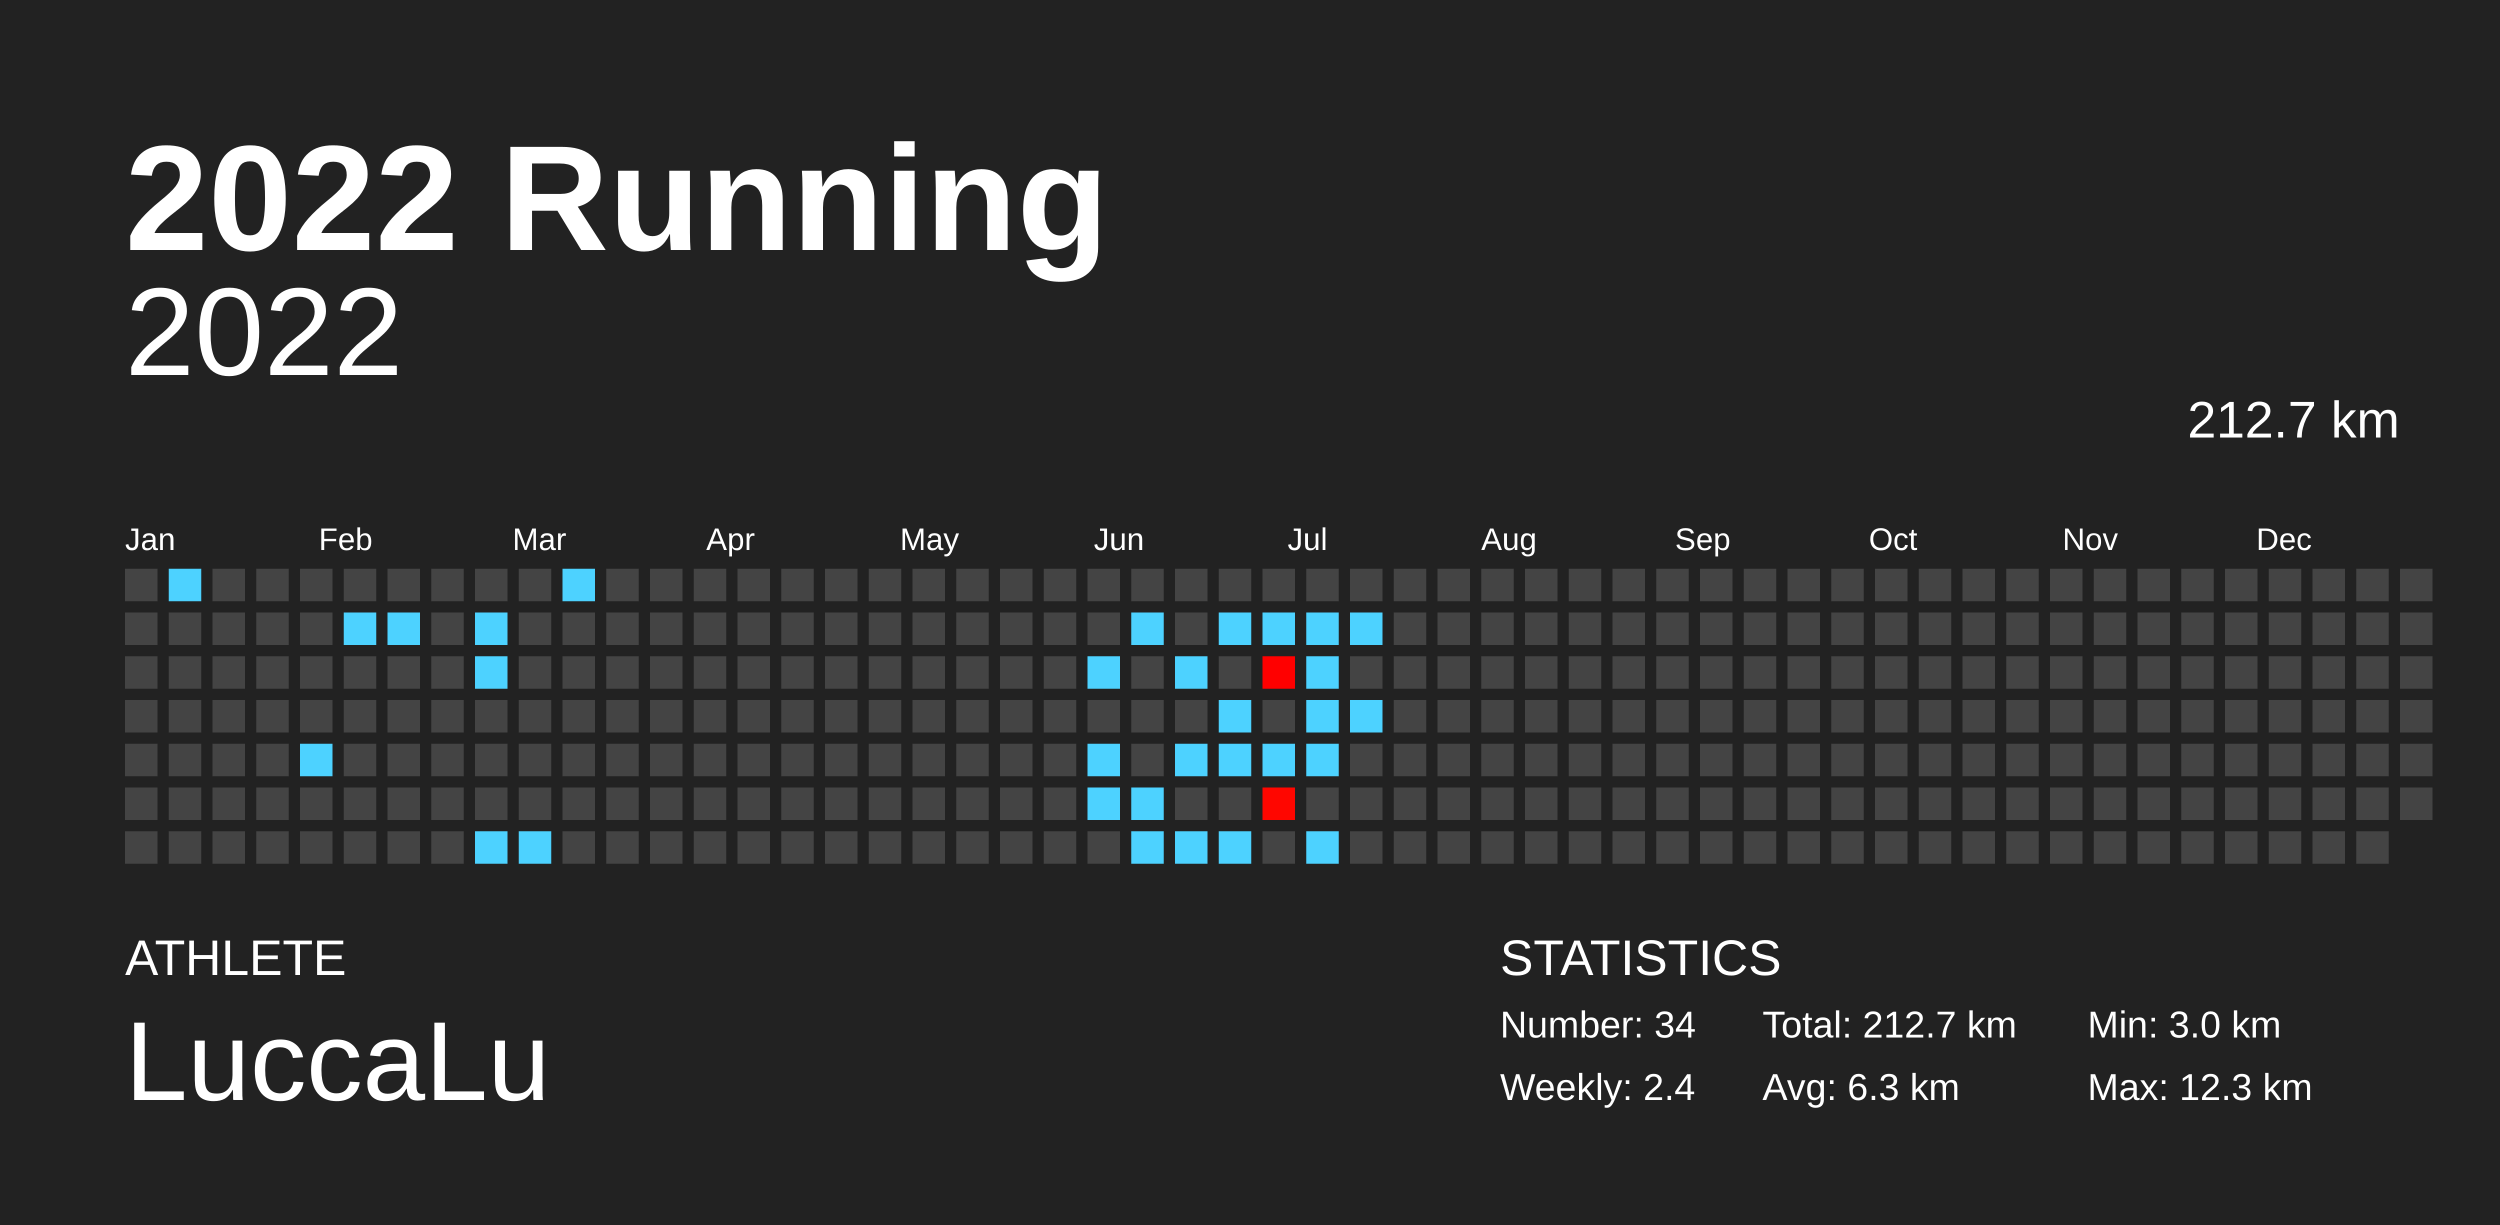
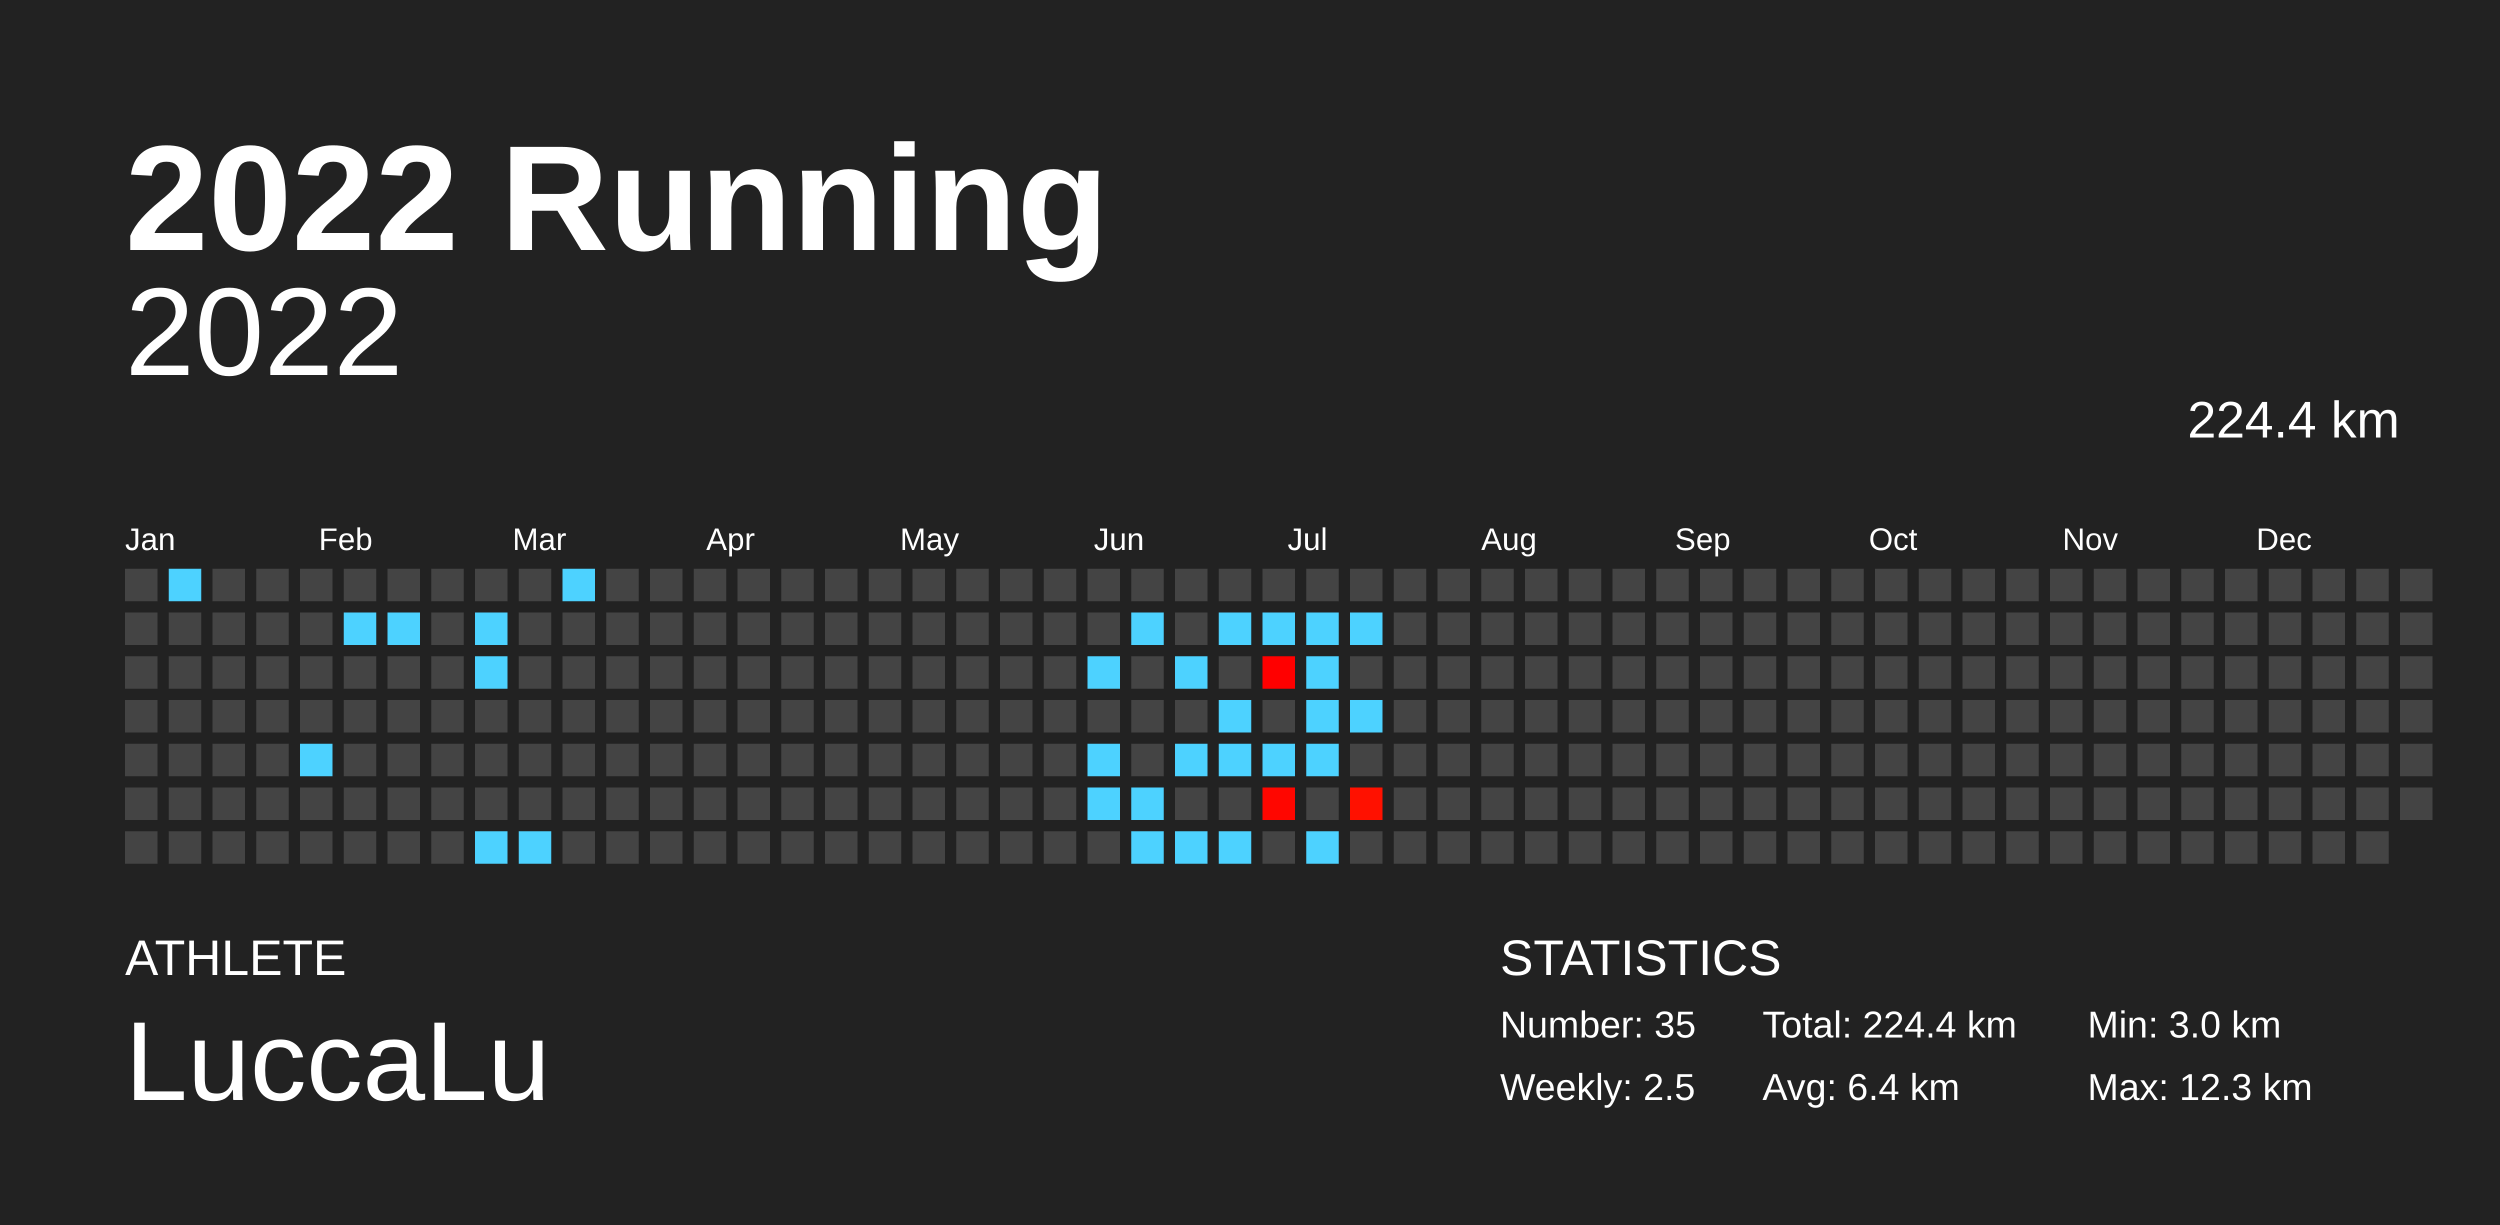
<svg xmlns="http://www.w3.org/2000/svg" baseProfile="full" height="98mm" version="1.1" viewBox="0,0,200,98" width="200mm">
  <defs />
  <rect fill="#222222" height="98" width="200" x="0" y="0" />
  <text fill="#FFFFFF" style="font-size:12px; font-family:Arial; font-weight:bold;" x="10" y="20">2022 Running</text>
  <text fill="#FFFFFF" style="font-size:4px; font-family:Arial" x="10" y="78">ATHLETE</text>
  <text fill="#FFFFFF" style="font-size:9px; font-family:Arial" x="10" y="88">LuccaLu</text>
  <text fill="#FFFFFF" style="font-size:4px; font-family:Arial" x="120" y="78">STATISTICS</text>
-   <text fill="#FFFFFF" style="font-size:3px; font-family:Arial" x="120" y="83">Number: 34</text>
-   <text fill="#FFFFFF" style="font-size:3px; font-family:Arial" x="120" y="88">Weekly: 2.4</text>
-   <text fill="#FFFFFF" style="font-size:3px; font-family:Arial" x="141" y="83">Total: 212.7 km</text>
-   <text fill="#FFFFFF" style="font-size:3px; font-family:Arial" x="141" y="88">Avg: 6.3 km</text>
+   <text fill="#FFFFFF" style="font-size:3px; font-family:Arial" x="120" y="83">Number: 35</text>
+   <text fill="#FFFFFF" style="font-size:3px; font-family:Arial" x="120" y="88">Weekly: 2.5</text>
+   <text fill="#FFFFFF" style="font-size:3px; font-family:Arial" x="141" y="83">Total: 224.4 km</text>
+   <text fill="#FFFFFF" style="font-size:3px; font-family:Arial" x="141" y="88">Avg: 6.4 km</text>
  <text fill="#FFFFFF" style="font-size:3px; font-family:Arial" x="167" y="83">Min: 3.0 km</text>
  <text fill="#FFFFFF" style="font-size:3px; font-family:Arial" x="167" y="88">Max: 12.3 km</text>
  <text alignment-baseline="hanging" fill="#FFFFFF" style="font-size:10.0px; font-family:Arial;" x="10" y="30">2022</text>
-   <text alignment-baseline="hanging" fill="#FFFFFF" style="font-size:4.125px; font-family:Arial;" x="175" y="35">212.7 km</text>
+   <text alignment-baseline="hanging" fill="#FFFFFF" style="font-size:4.125px; font-family:Arial;" x="175" y="35">224.4 km</text>
  <text fill="#FFFFFF" style="font-size:2.5px; font-family:Arial" x="10.0" y="44">Jan</text>
  <text fill="#FFFFFF" style="font-size:2.5px; font-family:Arial" x="25.5" y="44">Feb</text>
  <text fill="#FFFFFF" style="font-size:2.5px; font-family:Arial" x="41.0" y="44">Mar</text>
  <text fill="#FFFFFF" style="font-size:2.5px; font-family:Arial" x="56.5" y="44">Apr</text>
  <text fill="#FFFFFF" style="font-size:2.5px; font-family:Arial" x="72.0" y="44">May</text>
  <text fill="#FFFFFF" style="font-size:2.5px; font-family:Arial" x="87.5" y="44">Jun</text>
  <text fill="#FFFFFF" style="font-size:2.5px; font-family:Arial" x="103.0" y="44">Jul</text>
  <text fill="#FFFFFF" style="font-size:2.5px; font-family:Arial" x="118.5" y="44">Aug</text>
  <text fill="#FFFFFF" style="font-size:2.5px; font-family:Arial" x="134.0" y="44">Sep</text>
  <text fill="#FFFFFF" style="font-size:2.5px; font-family:Arial" x="149.5" y="44">Oct</text>
  <text fill="#FFFFFF" style="font-size:2.5px; font-family:Arial" x="165.0" y="44">Nov</text>
  <text fill="#FFFFFF" style="font-size:2.5px; font-family:Arial" x="180.5" y="44">Dec</text>
  <rect fill="#444444" height="2.6" width="2.6" x="10.0" y="45.5" />
  <rect fill="#444444" height="2.6" width="2.6" x="10.0" y="49.0" />
  <rect fill="#444444" height="2.6" width="2.6" x="10.0" y="52.5" />
  <rect fill="#444444" height="2.6" width="2.6" x="10.0" y="56.0" />
  <rect fill="#444444" height="2.6" width="2.6" x="10.0" y="59.5" />
  <rect fill="#444444" height="2.6" width="2.6" x="10.0" y="63.0" />
  <rect fill="#444444" height="2.6" width="2.6" x="10.0" y="66.5" />
  <rect fill="#4dd2ff" height="2.6" width="2.6" x="13.5" y="45.5" />
  <rect fill="#444444" height="2.6" width="2.6" x="13.5" y="49.0" />
  <rect fill="#444444" height="2.6" width="2.6" x="13.5" y="52.5" />
  <rect fill="#444444" height="2.6" width="2.6" x="13.5" y="56.0" />
  <rect fill="#444444" height="2.6" width="2.6" x="13.5" y="59.5" />
  <rect fill="#444444" height="2.6" width="2.6" x="13.5" y="63.0" />
  <rect fill="#444444" height="2.6" width="2.6" x="13.5" y="66.5" />
  <rect fill="#444444" height="2.6" width="2.6" x="17.0" y="45.5" />
  <rect fill="#444444" height="2.6" width="2.6" x="17.0" y="49.0" />
  <rect fill="#444444" height="2.6" width="2.6" x="17.0" y="52.5" />
  <rect fill="#444444" height="2.6" width="2.6" x="17.0" y="56.0" />
  <rect fill="#444444" height="2.6" width="2.6" x="17.0" y="59.5" />
  <rect fill="#444444" height="2.6" width="2.6" x="17.0" y="63.0" />
  <rect fill="#444444" height="2.6" width="2.6" x="17.0" y="66.5" />
  <rect fill="#444444" height="2.6" width="2.6" x="20.5" y="45.5" />
  <rect fill="#444444" height="2.6" width="2.6" x="20.5" y="49.0" />
  <rect fill="#444444" height="2.6" width="2.6" x="20.5" y="52.5" />
  <rect fill="#444444" height="2.6" width="2.6" x="20.5" y="56.0" />
  <rect fill="#444444" height="2.6" width="2.6" x="20.5" y="59.5" />
  <rect fill="#444444" height="2.6" width="2.6" x="20.5" y="63.0" />
  <rect fill="#444444" height="2.6" width="2.6" x="20.5" y="66.5" />
  <rect fill="#444444" height="2.6" width="2.6" x="24.0" y="45.5" />
  <rect fill="#444444" height="2.6" width="2.6" x="24.0" y="49.0" />
  <rect fill="#444444" height="2.6" width="2.6" x="24.0" y="52.5" />
  <rect fill="#444444" height="2.6" width="2.6" x="24.0" y="56.0" />
  <rect fill="#4dd2ff" height="2.6" width="2.6" x="24.0" y="59.5" />
  <rect fill="#444444" height="2.6" width="2.6" x="24.0" y="63.0" />
  <rect fill="#444444" height="2.6" width="2.6" x="24.0" y="66.5" />
  <rect fill="#444444" height="2.6" width="2.6" x="27.5" y="45.5" />
  <rect fill="#4dd2ff" height="2.6" width="2.6" x="27.5" y="49.0" />
  <rect fill="#444444" height="2.6" width="2.6" x="27.5" y="52.5" />
  <rect fill="#444444" height="2.6" width="2.6" x="27.5" y="56.0" />
  <rect fill="#444444" height="2.6" width="2.6" x="27.5" y="59.5" />
  <rect fill="#444444" height="2.6" width="2.6" x="27.5" y="63.0" />
  <rect fill="#444444" height="2.6" width="2.6" x="27.5" y="66.5" />
  <rect fill="#444444" height="2.6" width="2.6" x="31.0" y="45.5" />
  <rect fill="#4dd2ff" height="2.6" width="2.6" x="31.0" y="49.0" />
  <rect fill="#444444" height="2.6" width="2.6" x="31.0" y="52.5" />
  <rect fill="#444444" height="2.6" width="2.6" x="31.0" y="56.0" />
  <rect fill="#444444" height="2.6" width="2.6" x="31.0" y="59.5" />
  <rect fill="#444444" height="2.6" width="2.6" x="31.0" y="63.0" />
  <rect fill="#444444" height="2.6" width="2.6" x="31.0" y="66.5" />
  <rect fill="#444444" height="2.6" width="2.6" x="34.5" y="45.5" />
  <rect fill="#444444" height="2.6" width="2.6" x="34.5" y="49.0" />
  <rect fill="#444444" height="2.6" width="2.6" x="34.5" y="52.5" />
  <rect fill="#444444" height="2.6" width="2.6" x="34.5" y="56.0" />
  <rect fill="#444444" height="2.6" width="2.6" x="34.5" y="59.5" />
  <rect fill="#444444" height="2.6" width="2.6" x="34.5" y="63.0" />
  <rect fill="#444444" height="2.6" width="2.6" x="34.5" y="66.5" />
  <rect fill="#444444" height="2.6" width="2.6" x="38.0" y="45.5" />
  <rect fill="#4dd2ff" height="2.6" width="2.6" x="38.0" y="49.0" />
  <rect fill="#4dd2ff" height="2.6" width="2.6" x="38.0" y="52.5" />
  <rect fill="#444444" height="2.6" width="2.6" x="38.0" y="56.0" />
  <rect fill="#444444" height="2.6" width="2.6" x="38.0" y="59.5" />
  <rect fill="#444444" height="2.6" width="2.6" x="38.0" y="63.0" />
  <rect fill="#4dd2ff" height="2.6" width="2.6" x="38.0" y="66.5" />
  <rect fill="#444444" height="2.6" width="2.6" x="41.5" y="45.5" />
  <rect fill="#444444" height="2.6" width="2.6" x="41.5" y="49.0" />
  <rect fill="#444444" height="2.6" width="2.6" x="41.5" y="52.5" />
  <rect fill="#444444" height="2.6" width="2.6" x="41.5" y="56.0" />
  <rect fill="#444444" height="2.6" width="2.6" x="41.5" y="59.5" />
  <rect fill="#444444" height="2.6" width="2.6" x="41.5" y="63.0" />
  <rect fill="#4dd2ff" height="2.6" width="2.6" x="41.5" y="66.5" />
  <rect fill="#4dd2ff" height="2.6" width="2.6" x="45.0" y="45.5" />
  <rect fill="#444444" height="2.6" width="2.6" x="45.0" y="49.0" />
  <rect fill="#444444" height="2.6" width="2.6" x="45.0" y="52.5" />
  <rect fill="#444444" height="2.6" width="2.6" x="45.0" y="56.0" />
  <rect fill="#444444" height="2.6" width="2.6" x="45.0" y="59.5" />
  <rect fill="#444444" height="2.6" width="2.6" x="45.0" y="63.0" />
  <rect fill="#444444" height="2.6" width="2.6" x="45.0" y="66.5" />
  <rect fill="#444444" height="2.6" width="2.6" x="48.5" y="45.5" />
  <rect fill="#444444" height="2.6" width="2.6" x="48.5" y="49.0" />
  <rect fill="#444444" height="2.6" width="2.6" x="48.5" y="52.5" />
  <rect fill="#444444" height="2.6" width="2.6" x="48.5" y="56.0" />
  <rect fill="#444444" height="2.6" width="2.6" x="48.5" y="59.5" />
  <rect fill="#444444" height="2.6" width="2.6" x="48.5" y="63.0" />
  <rect fill="#444444" height="2.6" width="2.6" x="48.5" y="66.5" />
  <rect fill="#444444" height="2.6" width="2.6" x="52.0" y="45.5" />
  <rect fill="#444444" height="2.6" width="2.6" x="52.0" y="49.0" />
  <rect fill="#444444" height="2.6" width="2.6" x="52.0" y="52.5" />
  <rect fill="#444444" height="2.6" width="2.6" x="52.0" y="56.0" />
  <rect fill="#444444" height="2.6" width="2.6" x="52.0" y="59.5" />
  <rect fill="#444444" height="2.6" width="2.6" x="52.0" y="63.0" />
  <rect fill="#444444" height="2.6" width="2.6" x="52.0" y="66.5" />
  <rect fill="#444444" height="2.6" width="2.6" x="55.5" y="45.5" />
  <rect fill="#444444" height="2.6" width="2.6" x="55.5" y="49.0" />
  <rect fill="#444444" height="2.6" width="2.6" x="55.5" y="52.5" />
  <rect fill="#444444" height="2.6" width="2.6" x="55.5" y="56.0" />
  <rect fill="#444444" height="2.6" width="2.6" x="55.5" y="59.5" />
  <rect fill="#444444" height="2.6" width="2.6" x="55.5" y="63.0" />
  <rect fill="#444444" height="2.6" width="2.6" x="55.5" y="66.5" />
  <rect fill="#444444" height="2.6" width="2.6" x="59.0" y="45.5" />
  <rect fill="#444444" height="2.6" width="2.6" x="59.0" y="49.0" />
  <rect fill="#444444" height="2.6" width="2.6" x="59.0" y="52.5" />
  <rect fill="#444444" height="2.6" width="2.6" x="59.0" y="56.0" />
  <rect fill="#444444" height="2.6" width="2.6" x="59.0" y="59.5" />
  <rect fill="#444444" height="2.6" width="2.6" x="59.0" y="63.0" />
  <rect fill="#444444" height="2.6" width="2.6" x="59.0" y="66.5" />
  <rect fill="#444444" height="2.6" width="2.6" x="62.5" y="45.5" />
  <rect fill="#444444" height="2.6" width="2.6" x="62.5" y="49.0" />
  <rect fill="#444444" height="2.6" width="2.6" x="62.5" y="52.5" />
  <rect fill="#444444" height="2.6" width="2.6" x="62.5" y="56.0" />
  <rect fill="#444444" height="2.6" width="2.6" x="62.5" y="59.5" />
  <rect fill="#444444" height="2.6" width="2.6" x="62.5" y="63.0" />
  <rect fill="#444444" height="2.6" width="2.6" x="62.5" y="66.5" />
  <rect fill="#444444" height="2.6" width="2.6" x="66.0" y="45.5" />
  <rect fill="#444444" height="2.6" width="2.6" x="66.0" y="49.0" />
  <rect fill="#444444" height="2.6" width="2.6" x="66.0" y="52.5" />
  <rect fill="#444444" height="2.6" width="2.6" x="66.0" y="56.0" />
  <rect fill="#444444" height="2.6" width="2.6" x="66.0" y="59.5" />
  <rect fill="#444444" height="2.6" width="2.6" x="66.0" y="63.0" />
  <rect fill="#444444" height="2.6" width="2.6" x="66.0" y="66.5" />
  <rect fill="#444444" height="2.6" width="2.6" x="69.5" y="45.5" />
  <rect fill="#444444" height="2.6" width="2.6" x="69.5" y="49.0" />
  <rect fill="#444444" height="2.6" width="2.6" x="69.5" y="52.5" />
  <rect fill="#444444" height="2.6" width="2.6" x="69.5" y="56.0" />
  <rect fill="#444444" height="2.6" width="2.6" x="69.5" y="59.5" />
  <rect fill="#444444" height="2.6" width="2.6" x="69.5" y="63.0" />
  <rect fill="#444444" height="2.6" width="2.6" x="69.5" y="66.5" />
  <rect fill="#444444" height="2.6" width="2.6" x="73.0" y="45.5" />
  <rect fill="#444444" height="2.6" width="2.6" x="73.0" y="49.0" />
  <rect fill="#444444" height="2.6" width="2.6" x="73.0" y="52.5" />
  <rect fill="#444444" height="2.6" width="2.6" x="73.0" y="56.0" />
  <rect fill="#444444" height="2.6" width="2.6" x="73.0" y="59.5" />
  <rect fill="#444444" height="2.6" width="2.6" x="73.0" y="63.0" />
  <rect fill="#444444" height="2.6" width="2.6" x="73.0" y="66.5" />
  <rect fill="#444444" height="2.6" width="2.6" x="76.5" y="45.5" />
  <rect fill="#444444" height="2.6" width="2.6" x="76.5" y="49.0" />
  <rect fill="#444444" height="2.6" width="2.6" x="76.5" y="52.5" />
  <rect fill="#444444" height="2.6" width="2.6" x="76.5" y="56.0" />
  <rect fill="#444444" height="2.6" width="2.6" x="76.5" y="59.5" />
  <rect fill="#444444" height="2.6" width="2.6" x="76.5" y="63.0" />
  <rect fill="#444444" height="2.6" width="2.6" x="76.5" y="66.5" />
  <rect fill="#444444" height="2.6" width="2.6" x="80.0" y="45.5" />
  <rect fill="#444444" height="2.6" width="2.6" x="80.0" y="49.0" />
  <rect fill="#444444" height="2.6" width="2.6" x="80.0" y="52.5" />
  <rect fill="#444444" height="2.6" width="2.6" x="80.0" y="56.0" />
  <rect fill="#444444" height="2.6" width="2.6" x="80.0" y="59.5" />
  <rect fill="#444444" height="2.6" width="2.6" x="80.0" y="63.0" />
  <rect fill="#444444" height="2.6" width="2.6" x="80.0" y="66.5" />
  <rect fill="#444444" height="2.6" width="2.6" x="83.5" y="45.5" />
  <rect fill="#444444" height="2.6" width="2.6" x="83.5" y="49.0" />
  <rect fill="#444444" height="2.6" width="2.6" x="83.5" y="52.5" />
  <rect fill="#444444" height="2.6" width="2.6" x="83.5" y="56.0" />
  <rect fill="#444444" height="2.6" width="2.6" x="83.5" y="59.5" />
  <rect fill="#444444" height="2.6" width="2.6" x="83.5" y="63.0" />
  <rect fill="#444444" height="2.6" width="2.6" x="83.5" y="66.5" />
  <rect fill="#444444" height="2.6" width="2.6" x="87.0" y="45.5" />
  <rect fill="#444444" height="2.6" width="2.6" x="87.0" y="49.0" />
  <rect fill="#4dd2ff" height="2.6" width="2.6" x="87.0" y="52.5" />
  <rect fill="#444444" height="2.6" width="2.6" x="87.0" y="56.0" />
  <rect fill="#4dd2ff" height="2.6" width="2.6" x="87.0" y="59.5" />
  <rect fill="#4dd2ff" height="2.6" width="2.6" x="87.0" y="63.0" />
  <rect fill="#444444" height="2.6" width="2.6" x="87.0" y="66.5" />
  <rect fill="#444444" height="2.6" width="2.6" x="90.5" y="45.5" />
  <rect fill="#4dd2ff" height="2.6" width="2.6" x="90.5" y="49.0" />
  <rect fill="#444444" height="2.6" width="2.6" x="90.5" y="52.5" />
  <rect fill="#444444" height="2.6" width="2.6" x="90.5" y="56.0" />
  <rect fill="#444444" height="2.6" width="2.6" x="90.5" y="59.5" />
  <rect fill="#4dd2ff" height="2.6" width="2.6" x="90.5" y="63.0" />
  <rect fill="#4dd2ff" height="2.6" width="2.6" x="90.5" y="66.5" />
  <rect fill="#444444" height="2.6" width="2.6" x="94.0" y="45.5" />
  <rect fill="#444444" height="2.6" width="2.6" x="94.0" y="49.0" />
  <rect fill="#4dd2ff" height="2.6" width="2.6" x="94.0" y="52.5" />
  <rect fill="#444444" height="2.6" width="2.6" x="94.0" y="56.0" />
  <rect fill="#4dd2ff" height="2.6" width="2.6" x="94.0" y="59.5" />
  <rect fill="#444444" height="2.6" width="2.6" x="94.0" y="63.0" />
  <rect fill="#4dd2ff" height="2.6" width="2.6" x="94.0" y="66.5" />
  <rect fill="#444444" height="2.6" width="2.6" x="97.5" y="45.5" />
  <rect fill="#4dd2ff" height="2.6" width="2.6" x="97.5" y="49.0" />
  <rect fill="#444444" height="2.6" width="2.6" x="97.5" y="52.5" />
  <rect fill="#4dd2ff" height="2.6" width="2.6" x="97.5" y="56.0" />
  <rect fill="#4dd2ff" height="2.6" width="2.6" x="97.5" y="59.5" />
  <rect fill="#444444" height="2.6" width="2.6" x="97.5" y="63.0" />
  <rect fill="#4dd2ff" height="2.6" width="2.6" x="97.5" y="66.5" />
  <rect fill="#444444" height="2.6" width="2.6" x="101.0" y="45.5" />
  <rect fill="#4dd2ff" height="2.6" width="2.6" x="101.0" y="49.0" />
  <rect fill="#ff0000" height="2.6" width="2.6" x="101.0" y="52.5" />
  <rect fill="#444444" height="2.6" width="2.6" x="101.0" y="56.0" />
  <rect fill="#4dd2ff" height="2.6" width="2.6" x="101.0" y="59.5" />
  <rect fill="#ff0600" height="2.6" width="2.6" x="101.0" y="63.0" />
  <rect fill="#444444" height="2.6" width="2.6" x="101.0" y="66.5" />
  <rect fill="#444444" height="2.6" width="2.6" x="104.5" y="45.5" />
  <rect fill="#4dd2ff" height="2.6" width="2.6" x="104.5" y="49.0" />
  <rect fill="#4dd2ff" height="2.6" width="2.6" x="104.5" y="52.5" />
  <rect fill="#4dd2ff" height="2.6" width="2.6" x="104.5" y="56.0" />
  <rect fill="#4dd2ff" height="2.6" width="2.6" x="104.5" y="59.5" />
  <rect fill="#444444" height="2.6" width="2.6" x="104.5" y="63.0" />
  <rect fill="#4dd2ff" height="2.6" width="2.6" x="104.5" y="66.5" />
  <rect fill="#444444" height="2.6" width="2.6" x="108.0" y="45.5" />
  <rect fill="#4dd2ff" height="2.6" width="2.6" x="108.0" y="49.0" />
  <rect fill="#444444" height="2.6" width="2.6" x="108.0" y="52.5" />
  <rect fill="#4dd2ff" height="2.6" width="2.6" x="108.0" y="56.0" />
  <rect fill="#444444" height="2.6" width="2.6" x="108.0" y="59.5" />
-   <rect fill="#444444" height="2.6" width="2.6" x="108.0" y="63.0" />
+   <rect fill="#ff1100" height="2.6" width="2.6" x="108.0" y="63.0" />
  <rect fill="#444444" height="2.6" width="2.6" x="108.0" y="66.5" />
  <rect fill="#444444" height="2.6" width="2.6" x="111.5" y="45.5" />
  <rect fill="#444444" height="2.6" width="2.6" x="111.5" y="49.0" />
  <rect fill="#444444" height="2.6" width="2.6" x="111.5" y="52.5" />
  <rect fill="#444444" height="2.6" width="2.6" x="111.5" y="56.0" />
  <rect fill="#444444" height="2.6" width="2.6" x="111.5" y="59.5" />
  <rect fill="#444444" height="2.6" width="2.6" x="111.5" y="63.0" />
  <rect fill="#444444" height="2.6" width="2.6" x="111.5" y="66.5" />
  <rect fill="#444444" height="2.6" width="2.6" x="115.0" y="45.5" />
  <rect fill="#444444" height="2.6" width="2.6" x="115.0" y="49.0" />
  <rect fill="#444444" height="2.6" width="2.6" x="115.0" y="52.5" />
  <rect fill="#444444" height="2.6" width="2.6" x="115.0" y="56.0" />
  <rect fill="#444444" height="2.6" width="2.6" x="115.0" y="59.5" />
  <rect fill="#444444" height="2.6" width="2.6" x="115.0" y="63.0" />
  <rect fill="#444444" height="2.6" width="2.6" x="115.0" y="66.5" />
  <rect fill="#444444" height="2.6" width="2.6" x="118.5" y="45.5" />
  <rect fill="#444444" height="2.6" width="2.6" x="118.5" y="49.0" />
  <rect fill="#444444" height="2.6" width="2.6" x="118.5" y="52.5" />
  <rect fill="#444444" height="2.6" width="2.6" x="118.5" y="56.0" />
  <rect fill="#444444" height="2.6" width="2.6" x="118.5" y="59.5" />
  <rect fill="#444444" height="2.6" width="2.6" x="118.5" y="63.0" />
  <rect fill="#444444" height="2.6" width="2.6" x="118.5" y="66.5" />
  <rect fill="#444444" height="2.6" width="2.6" x="122.0" y="45.5" />
  <rect fill="#444444" height="2.6" width="2.6" x="122.0" y="49.0" />
  <rect fill="#444444" height="2.6" width="2.6" x="122.0" y="52.5" />
  <rect fill="#444444" height="2.6" width="2.6" x="122.0" y="56.0" />
  <rect fill="#444444" height="2.6" width="2.6" x="122.0" y="59.5" />
  <rect fill="#444444" height="2.6" width="2.6" x="122.0" y="63.0" />
  <rect fill="#444444" height="2.6" width="2.6" x="122.0" y="66.5" />
  <rect fill="#444444" height="2.6" width="2.6" x="125.5" y="45.5" />
  <rect fill="#444444" height="2.6" width="2.6" x="125.5" y="49.0" />
  <rect fill="#444444" height="2.6" width="2.6" x="125.5" y="52.5" />
  <rect fill="#444444" height="2.6" width="2.6" x="125.5" y="56.0" />
  <rect fill="#444444" height="2.6" width="2.6" x="125.5" y="59.5" />
  <rect fill="#444444" height="2.6" width="2.6" x="125.5" y="63.0" />
  <rect fill="#444444" height="2.6" width="2.6" x="125.5" y="66.5" />
  <rect fill="#444444" height="2.6" width="2.6" x="129.0" y="45.5" />
  <rect fill="#444444" height="2.6" width="2.6" x="129.0" y="49.0" />
  <rect fill="#444444" height="2.6" width="2.6" x="129.0" y="52.5" />
  <rect fill="#444444" height="2.6" width="2.6" x="129.0" y="56.0" />
  <rect fill="#444444" height="2.6" width="2.6" x="129.0" y="59.5" />
  <rect fill="#444444" height="2.6" width="2.6" x="129.0" y="63.0" />
  <rect fill="#444444" height="2.6" width="2.6" x="129.0" y="66.5" />
  <rect fill="#444444" height="2.6" width="2.6" x="132.5" y="45.5" />
  <rect fill="#444444" height="2.6" width="2.6" x="132.5" y="49.0" />
  <rect fill="#444444" height="2.6" width="2.6" x="132.5" y="52.5" />
  <rect fill="#444444" height="2.6" width="2.6" x="132.5" y="56.0" />
  <rect fill="#444444" height="2.6" width="2.6" x="132.5" y="59.5" />
  <rect fill="#444444" height="2.6" width="2.6" x="132.5" y="63.0" />
  <rect fill="#444444" height="2.6" width="2.6" x="132.5" y="66.5" />
  <rect fill="#444444" height="2.6" width="2.6" x="136.0" y="45.5" />
  <rect fill="#444444" height="2.6" width="2.6" x="136.0" y="49.0" />
  <rect fill="#444444" height="2.6" width="2.6" x="136.0" y="52.5" />
  <rect fill="#444444" height="2.6" width="2.6" x="136.0" y="56.0" />
  <rect fill="#444444" height="2.6" width="2.6" x="136.0" y="59.5" />
  <rect fill="#444444" height="2.6" width="2.6" x="136.0" y="63.0" />
  <rect fill="#444444" height="2.6" width="2.6" x="136.0" y="66.5" />
  <rect fill="#444444" height="2.6" width="2.6" x="139.5" y="45.5" />
  <rect fill="#444444" height="2.6" width="2.6" x="139.5" y="49.0" />
  <rect fill="#444444" height="2.6" width="2.6" x="139.5" y="52.5" />
  <rect fill="#444444" height="2.6" width="2.6" x="139.5" y="56.0" />
  <rect fill="#444444" height="2.6" width="2.6" x="139.5" y="59.5" />
  <rect fill="#444444" height="2.6" width="2.6" x="139.5" y="63.0" />
  <rect fill="#444444" height="2.6" width="2.6" x="139.5" y="66.5" />
  <rect fill="#444444" height="2.6" width="2.6" x="143.0" y="45.5" />
  <rect fill="#444444" height="2.6" width="2.6" x="143.0" y="49.0" />
  <rect fill="#444444" height="2.6" width="2.6" x="143.0" y="52.5" />
  <rect fill="#444444" height="2.6" width="2.6" x="143.0" y="56.0" />
  <rect fill="#444444" height="2.6" width="2.6" x="143.0" y="59.5" />
  <rect fill="#444444" height="2.6" width="2.6" x="143.0" y="63.0" />
  <rect fill="#444444" height="2.6" width="2.6" x="143.0" y="66.5" />
  <rect fill="#444444" height="2.6" width="2.6" x="146.5" y="45.5" />
  <rect fill="#444444" height="2.6" width="2.6" x="146.5" y="49.0" />
  <rect fill="#444444" height="2.6" width="2.6" x="146.5" y="52.5" />
  <rect fill="#444444" height="2.6" width="2.6" x="146.5" y="56.0" />
  <rect fill="#444444" height="2.6" width="2.6" x="146.5" y="59.5" />
  <rect fill="#444444" height="2.6" width="2.6" x="146.5" y="63.0" />
  <rect fill="#444444" height="2.6" width="2.6" x="146.5" y="66.5" />
  <rect fill="#444444" height="2.6" width="2.6" x="150.0" y="45.5" />
  <rect fill="#444444" height="2.6" width="2.6" x="150.0" y="49.0" />
  <rect fill="#444444" height="2.6" width="2.6" x="150.0" y="52.5" />
  <rect fill="#444444" height="2.6" width="2.6" x="150.0" y="56.0" />
  <rect fill="#444444" height="2.6" width="2.6" x="150.0" y="59.5" />
  <rect fill="#444444" height="2.6" width="2.6" x="150.0" y="63.0" />
  <rect fill="#444444" height="2.6" width="2.6" x="150.0" y="66.5" />
  <rect fill="#444444" height="2.6" width="2.6" x="153.5" y="45.5" />
  <rect fill="#444444" height="2.6" width="2.6" x="153.5" y="49.0" />
  <rect fill="#444444" height="2.6" width="2.6" x="153.5" y="52.5" />
  <rect fill="#444444" height="2.6" width="2.6" x="153.5" y="56.0" />
  <rect fill="#444444" height="2.6" width="2.6" x="153.5" y="59.5" />
  <rect fill="#444444" height="2.6" width="2.6" x="153.5" y="63.0" />
  <rect fill="#444444" height="2.6" width="2.6" x="153.5" y="66.5" />
  <rect fill="#444444" height="2.6" width="2.6" x="157.0" y="45.5" />
  <rect fill="#444444" height="2.6" width="2.6" x="157.0" y="49.0" />
  <rect fill="#444444" height="2.6" width="2.6" x="157.0" y="52.5" />
  <rect fill="#444444" height="2.6" width="2.6" x="157.0" y="56.0" />
  <rect fill="#444444" height="2.6" width="2.6" x="157.0" y="59.5" />
  <rect fill="#444444" height="2.6" width="2.6" x="157.0" y="63.0" />
  <rect fill="#444444" height="2.6" width="2.6" x="157.0" y="66.5" />
  <rect fill="#444444" height="2.6" width="2.6" x="160.5" y="45.5" />
  <rect fill="#444444" height="2.6" width="2.6" x="160.5" y="49.0" />
  <rect fill="#444444" height="2.6" width="2.6" x="160.5" y="52.5" />
  <rect fill="#444444" height="2.6" width="2.6" x="160.5" y="56.0" />
  <rect fill="#444444" height="2.6" width="2.6" x="160.5" y="59.5" />
  <rect fill="#444444" height="2.6" width="2.6" x="160.5" y="63.0" />
  <rect fill="#444444" height="2.6" width="2.6" x="160.5" y="66.5" />
  <rect fill="#444444" height="2.6" width="2.6" x="164.0" y="45.5" />
  <rect fill="#444444" height="2.6" width="2.6" x="164.0" y="49.0" />
  <rect fill="#444444" height="2.6" width="2.6" x="164.0" y="52.5" />
  <rect fill="#444444" height="2.6" width="2.6" x="164.0" y="56.0" />
  <rect fill="#444444" height="2.6" width="2.6" x="164.0" y="59.5" />
  <rect fill="#444444" height="2.6" width="2.6" x="164.0" y="63.0" />
  <rect fill="#444444" height="2.6" width="2.6" x="164.0" y="66.5" />
  <rect fill="#444444" height="2.6" width="2.6" x="167.5" y="45.5" />
  <rect fill="#444444" height="2.6" width="2.6" x="167.5" y="49.0" />
  <rect fill="#444444" height="2.6" width="2.6" x="167.5" y="52.5" />
  <rect fill="#444444" height="2.6" width="2.6" x="167.5" y="56.0" />
  <rect fill="#444444" height="2.6" width="2.6" x="167.5" y="59.5" />
  <rect fill="#444444" height="2.6" width="2.6" x="167.5" y="63.0" />
  <rect fill="#444444" height="2.6" width="2.6" x="167.5" y="66.5" />
  <rect fill="#444444" height="2.6" width="2.6" x="171.0" y="45.5" />
  <rect fill="#444444" height="2.6" width="2.6" x="171.0" y="49.0" />
  <rect fill="#444444" height="2.6" width="2.6" x="171.0" y="52.5" />
  <rect fill="#444444" height="2.6" width="2.6" x="171.0" y="56.0" />
  <rect fill="#444444" height="2.6" width="2.6" x="171.0" y="59.5" />
  <rect fill="#444444" height="2.6" width="2.6" x="171.0" y="63.0" />
  <rect fill="#444444" height="2.6" width="2.6" x="171.0" y="66.5" />
  <rect fill="#444444" height="2.6" width="2.6" x="174.5" y="45.5" />
  <rect fill="#444444" height="2.6" width="2.6" x="174.5" y="49.0" />
  <rect fill="#444444" height="2.6" width="2.6" x="174.5" y="52.5" />
  <rect fill="#444444" height="2.6" width="2.6" x="174.5" y="56.0" />
  <rect fill="#444444" height="2.6" width="2.6" x="174.5" y="59.5" />
  <rect fill="#444444" height="2.6" width="2.6" x="174.5" y="63.0" />
  <rect fill="#444444" height="2.6" width="2.6" x="174.5" y="66.5" />
  <rect fill="#444444" height="2.6" width="2.6" x="178.0" y="45.5" />
  <rect fill="#444444" height="2.6" width="2.6" x="178.0" y="49.0" />
  <rect fill="#444444" height="2.6" width="2.6" x="178.0" y="52.5" />
  <rect fill="#444444" height="2.6" width="2.6" x="178.0" y="56.0" />
  <rect fill="#444444" height="2.6" width="2.6" x="178.0" y="59.5" />
  <rect fill="#444444" height="2.6" width="2.6" x="178.0" y="63.0" />
  <rect fill="#444444" height="2.6" width="2.6" x="178.0" y="66.5" />
  <rect fill="#444444" height="2.6" width="2.6" x="181.5" y="45.5" />
  <rect fill="#444444" height="2.6" width="2.6" x="181.5" y="49.0" />
  <rect fill="#444444" height="2.6" width="2.6" x="181.5" y="52.5" />
  <rect fill="#444444" height="2.6" width="2.6" x="181.5" y="56.0" />
  <rect fill="#444444" height="2.6" width="2.6" x="181.5" y="59.5" />
  <rect fill="#444444" height="2.6" width="2.6" x="181.5" y="63.0" />
  <rect fill="#444444" height="2.6" width="2.6" x="181.5" y="66.5" />
  <rect fill="#444444" height="2.6" width="2.6" x="185.0" y="45.5" />
  <rect fill="#444444" height="2.6" width="2.6" x="185.0" y="49.0" />
  <rect fill="#444444" height="2.6" width="2.6" x="185.0" y="52.5" />
  <rect fill="#444444" height="2.6" width="2.6" x="185.0" y="56.0" />
  <rect fill="#444444" height="2.6" width="2.6" x="185.0" y="59.5" />
  <rect fill="#444444" height="2.6" width="2.6" x="185.0" y="63.0" />
  <rect fill="#444444" height="2.6" width="2.6" x="185.0" y="66.5" />
  <rect fill="#444444" height="2.6" width="2.6" x="188.5" y="45.5" />
  <rect fill="#444444" height="2.6" width="2.6" x="188.5" y="49.0" />
  <rect fill="#444444" height="2.6" width="2.6" x="188.5" y="52.5" />
  <rect fill="#444444" height="2.6" width="2.6" x="188.5" y="56.0" />
  <rect fill="#444444" height="2.6" width="2.6" x="188.5" y="59.5" />
  <rect fill="#444444" height="2.6" width="2.6" x="188.5" y="63.0" />
  <rect fill="#444444" height="2.6" width="2.6" x="188.5" y="66.5" />
  <rect fill="#444444" height="2.6" width="2.6" x="192.0" y="45.5" />
  <rect fill="#444444" height="2.6" width="2.6" x="192.0" y="49.0" />
  <rect fill="#444444" height="2.6" width="2.6" x="192.0" y="52.5" />
  <rect fill="#444444" height="2.6" width="2.6" x="192.0" y="56.0" />
  <rect fill="#444444" height="2.6" width="2.6" x="192.0" y="59.5" />
  <rect fill="#444444" height="2.6" width="2.6" x="192.0" y="63.0" />
</svg>
